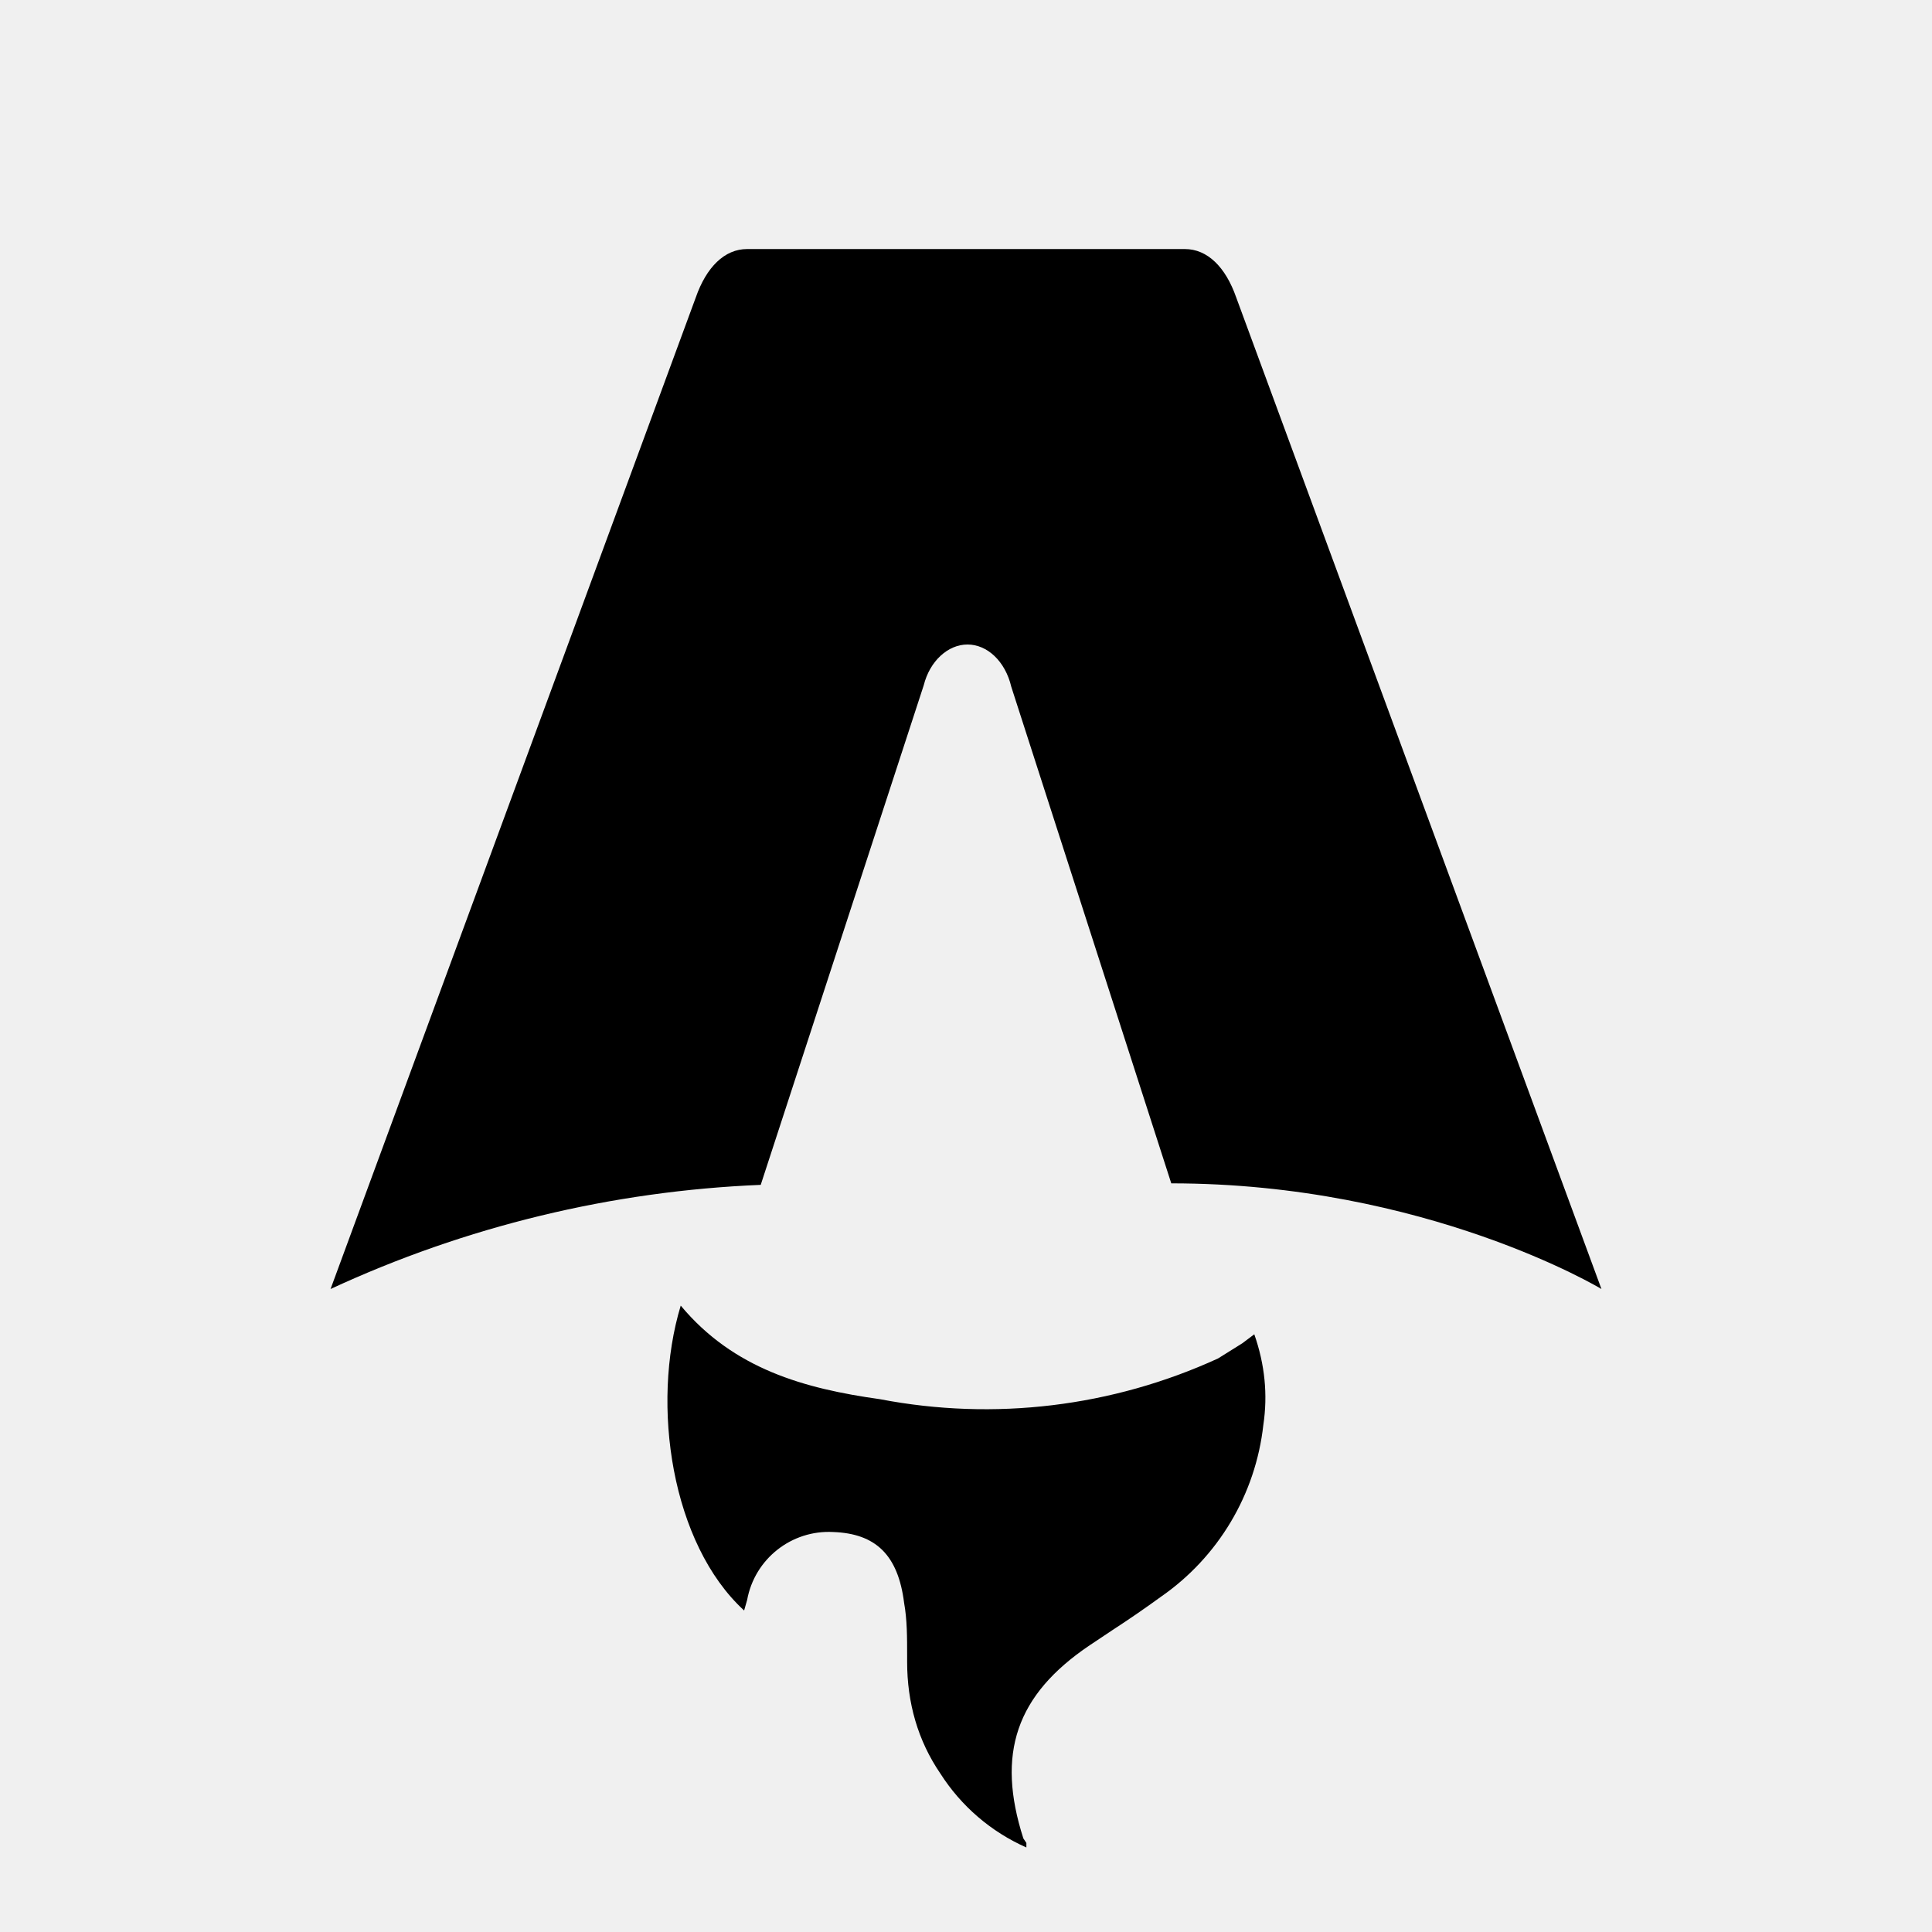
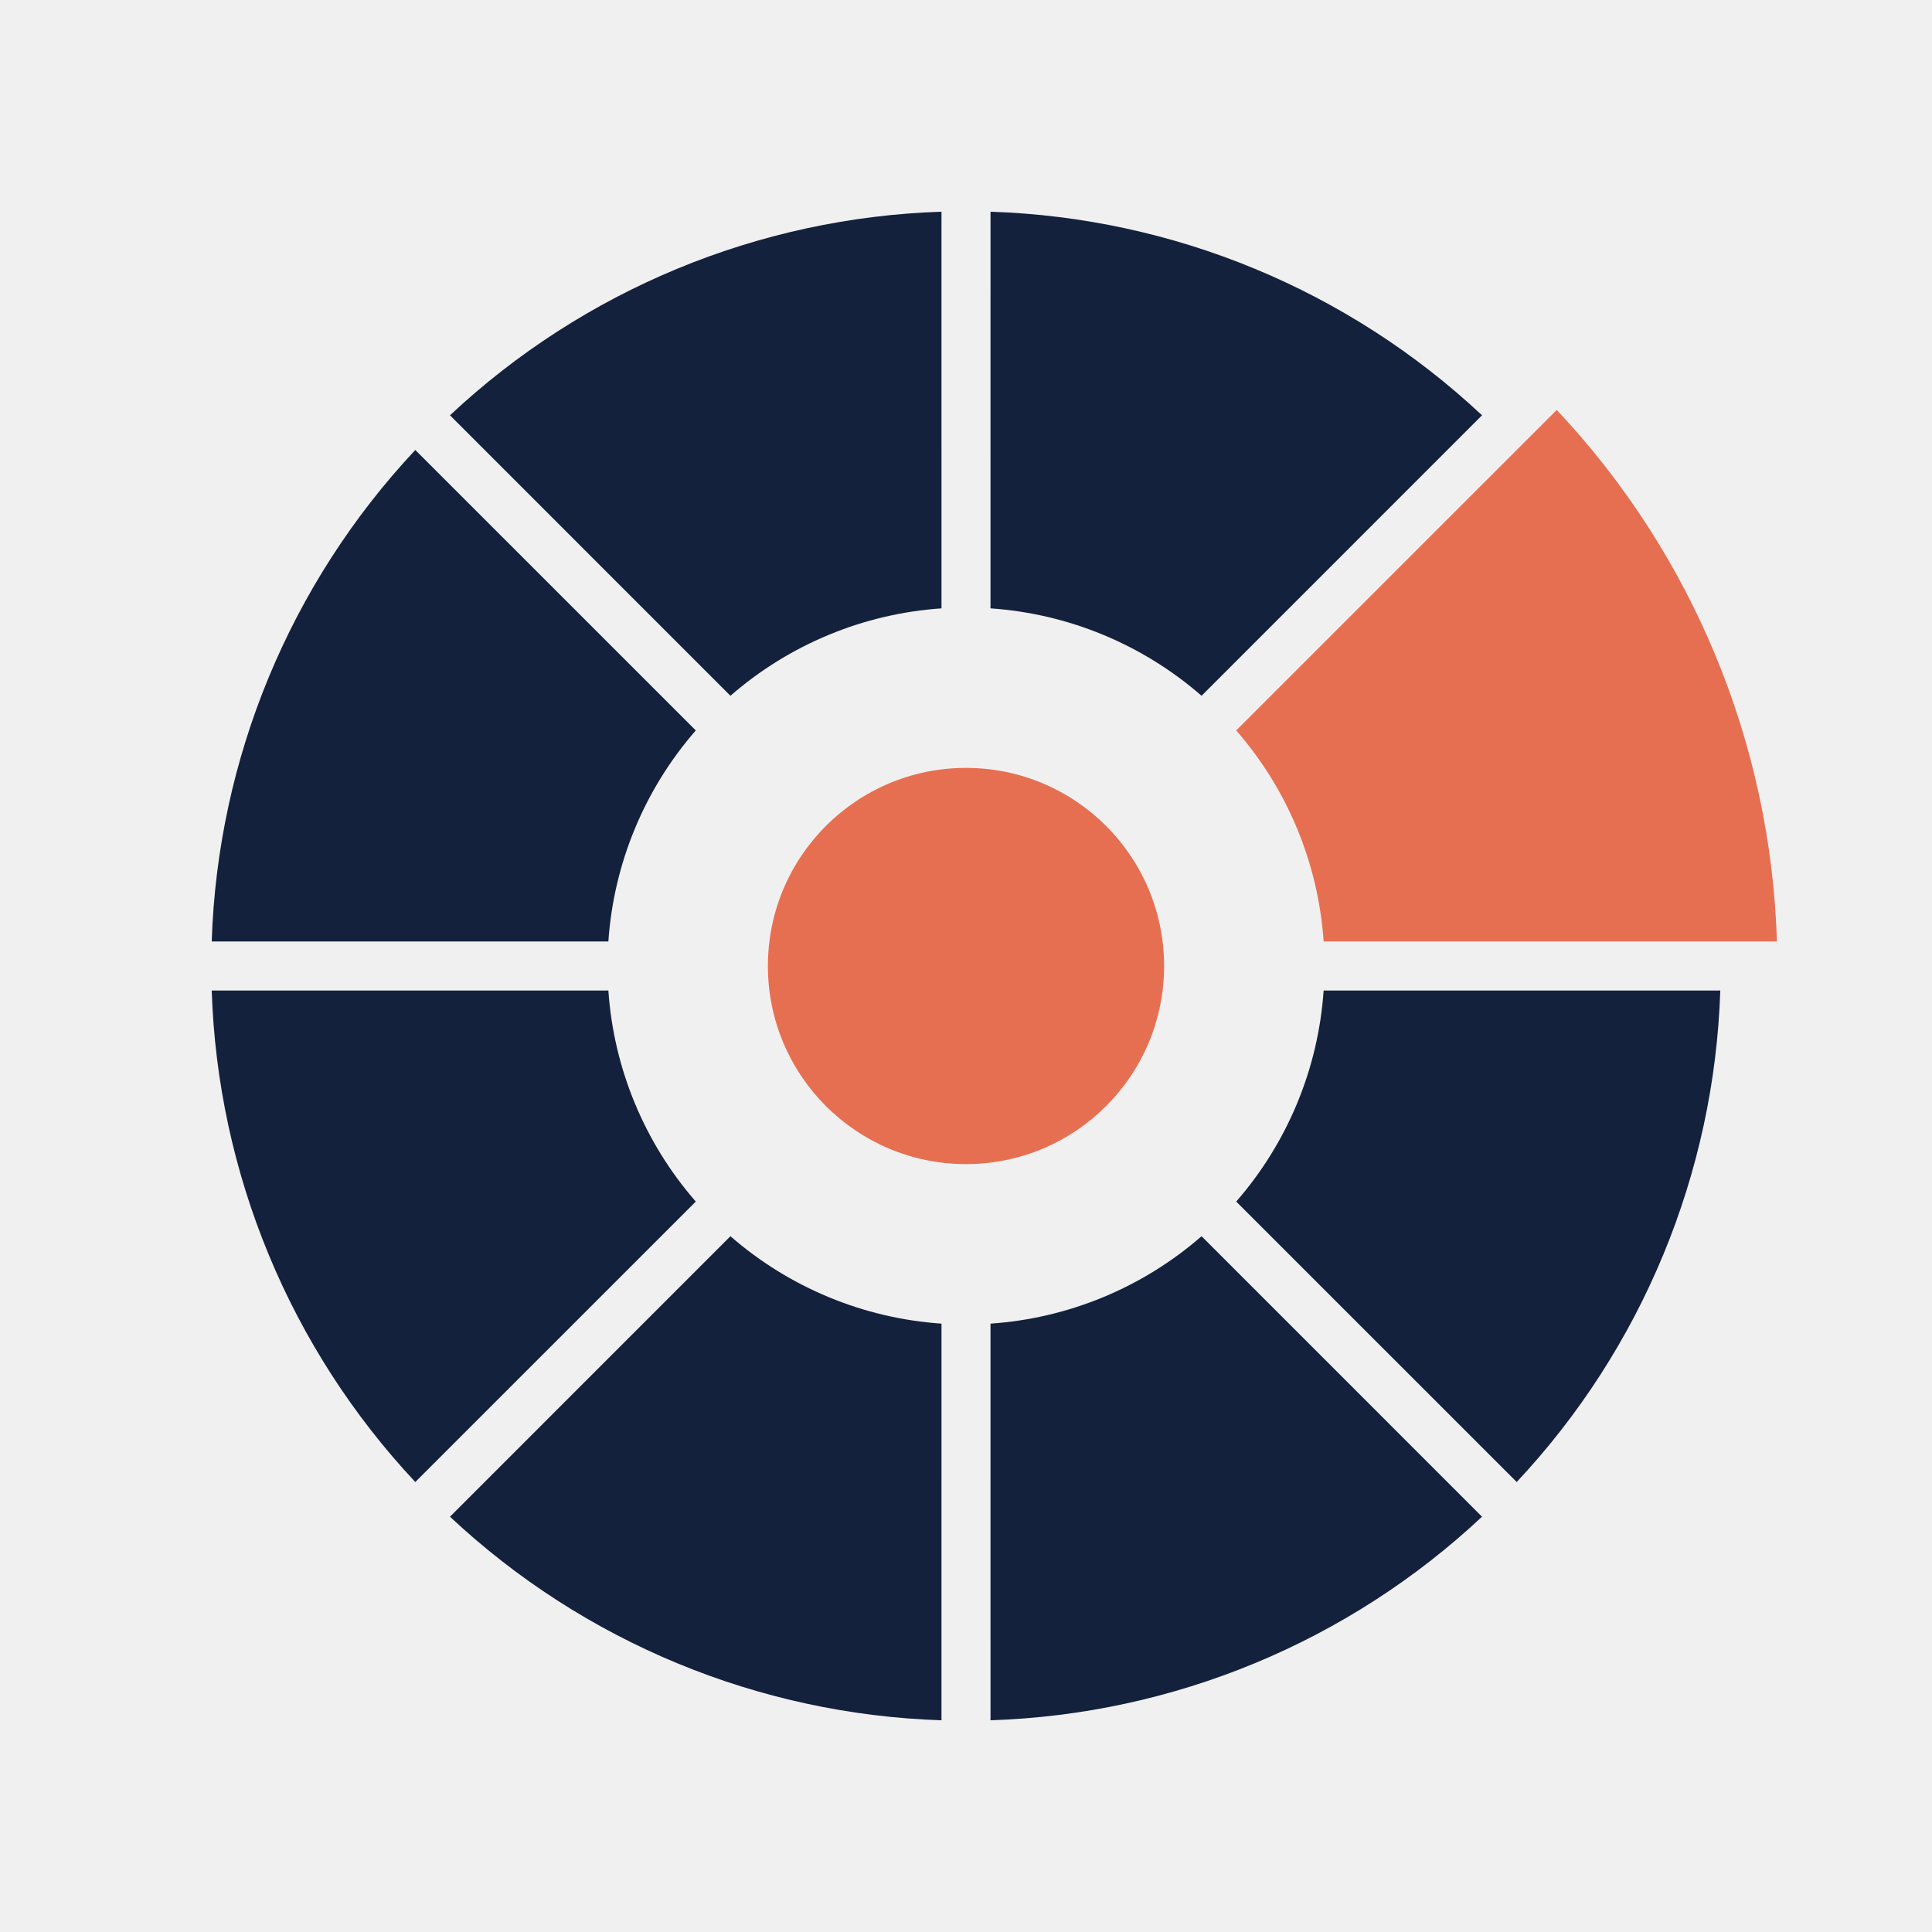
- <svg xmlns="http://www.w3.org/2000/svg" fill="none" viewBox="0 0 128 128">
-   <path d="M50.4 78.5a75.1 75.1 0 0 0-28.5 6.9l24.2-65.7c.7-2 1.9-3.2 3.4-3.2h29c1.5 0 2.7 1.2 3.4 3.2l24.2 65.7s-11.6-7-28.5-7L67 45.5c-.4-1.7-1.6-2.8-2.9-2.8-1.3 0-2.5 1.1-2.9 2.7L50.4 78.5Zm-1.1 28.2Zm-4.2-20.2c-2 6.6-.6 15.8 4.2 20.2a17.5 17.5 0 0 1 .2-.7 5.5 5.5 0 0 1 5.7-4.5c2.8.1 4.3 1.5 4.7 4.7.2 1.1.2 2.3.2 3.5v.4c0 2.7.7 5.2 2.2 7.4a13 13 0 0 0 5.7 4.9v-.3l-.2-.3c-1.8-5.6-.5-9.5 4.4-12.8l1.5-1a73 73 0 0 0 3.2-2.2 16 16 0 0 0 6.8-11.4c.3-2 .1-4-.6-6l-.8.6-1.6 1a37 37 0 0 1-22.4 2.7c-5-.7-9.7-2-13.2-6.2Z" />
-   <style>
- 	path {
- 		fill: #000;
- 	}
- 	@media (prefers-color-scheme: dark) {
- 		path {
- 			fill: #fff;
- 		}
- 	}
- 	</style>
+ <svg xmlns="http://www.w3.org/2000/svg" xmlns:ns1="https://www.affinity.studio/" width="100%" height="100%" viewBox="0 0 1024 1024" version="1.1" xml:space="preserve" style="fill-rule:evenodd;clip-rule:evenodd;stroke-linejoin:round;stroke-miterlimit:2;">
+   <path id="Sector-1" ns1:id="Sector 1" d="M524.998,112.211C622.052,115.367 714.644,153.72 785.503,220.116L636.851,368.779C605.614,341.549 566.332,325.278 524.99,322.445L524.998,112.211Z" style="fill:rgb(20,33,61);" />
+   <path id="D2--highlight--2" ns1:id="D2 (highlight) 2" d="M825.108,217.274C897.117,293.774 938.628,393.99 941.804,499.002L701.555,499.01C698.722,457.668 682.451,418.386 655.221,387.149L825.108,217.274Z" style="fill:rgb(231,111,81);" />
+   <path id="Sector-3" ns1:id="Sector 3" d="M911.789,524.998C908.633,622.052 870.28,714.644 803.884,785.503L655.221,636.851C682.451,605.614 698.722,566.332 701.555,524.99L911.789,524.998Z" style="fill:rgb(20,33,61);" />
+   <path id="Sector-4" ns1:id="Sector 4" d="M785.503,803.884C714.644,870.28 622.052,908.633 524.998,911.789L524.99,701.555C566.332,698.722 605.614,682.451 636.851,655.221L785.503,803.884Z" style="fill:rgb(20,33,61);" />
+   <path id="Sector-5" ns1:id="Sector 5" d="M499.002,911.789C401.948,908.633 309.356,870.28 238.497,803.884L387.149,655.221C418.386,682.451 457.668,698.722 499.01,701.555L499.002,911.789Z" style="fill:rgb(20,33,61);" />
+   <path id="Sector-6" ns1:id="Sector 6" d="M220.116,785.503C153.72,714.644 115.367,622.052 112.211,524.998L322.445,524.99C325.278,566.332 341.549,605.614 368.779,636.851L220.116,785.503Z" style="fill:rgb(20,33,61);" />
+   <path id="Sector-7" ns1:id="Sector 7" d="M112.211,499.002C115.367,401.948 153.72,309.356 220.116,238.497L368.779,387.149C341.549,418.386 325.278,457.668 322.445,499.01L112.211,499.002Z" style="fill:rgb(20,33,61);" />
+   <path id="Sector-8" ns1:id="Sector 8" d="M238.497,220.116C309.356,153.72 401.948,115.367 499.002,112.211L499.01,322.445C457.668,325.278 418.386,341.549 387.149,368.779L238.497,220.116Z" style="fill:rgb(20,33,61);" />
+   <path id="Bullseye" d="M617,512C617,569.99 569.99,617 512,617C454.01,617 407,569.99 407,512C407,454.01 454.01,407 512,407C569.99,407 617,454.01 617,512Z" style="fill:rgb(231,111,81);" />
</svg>
